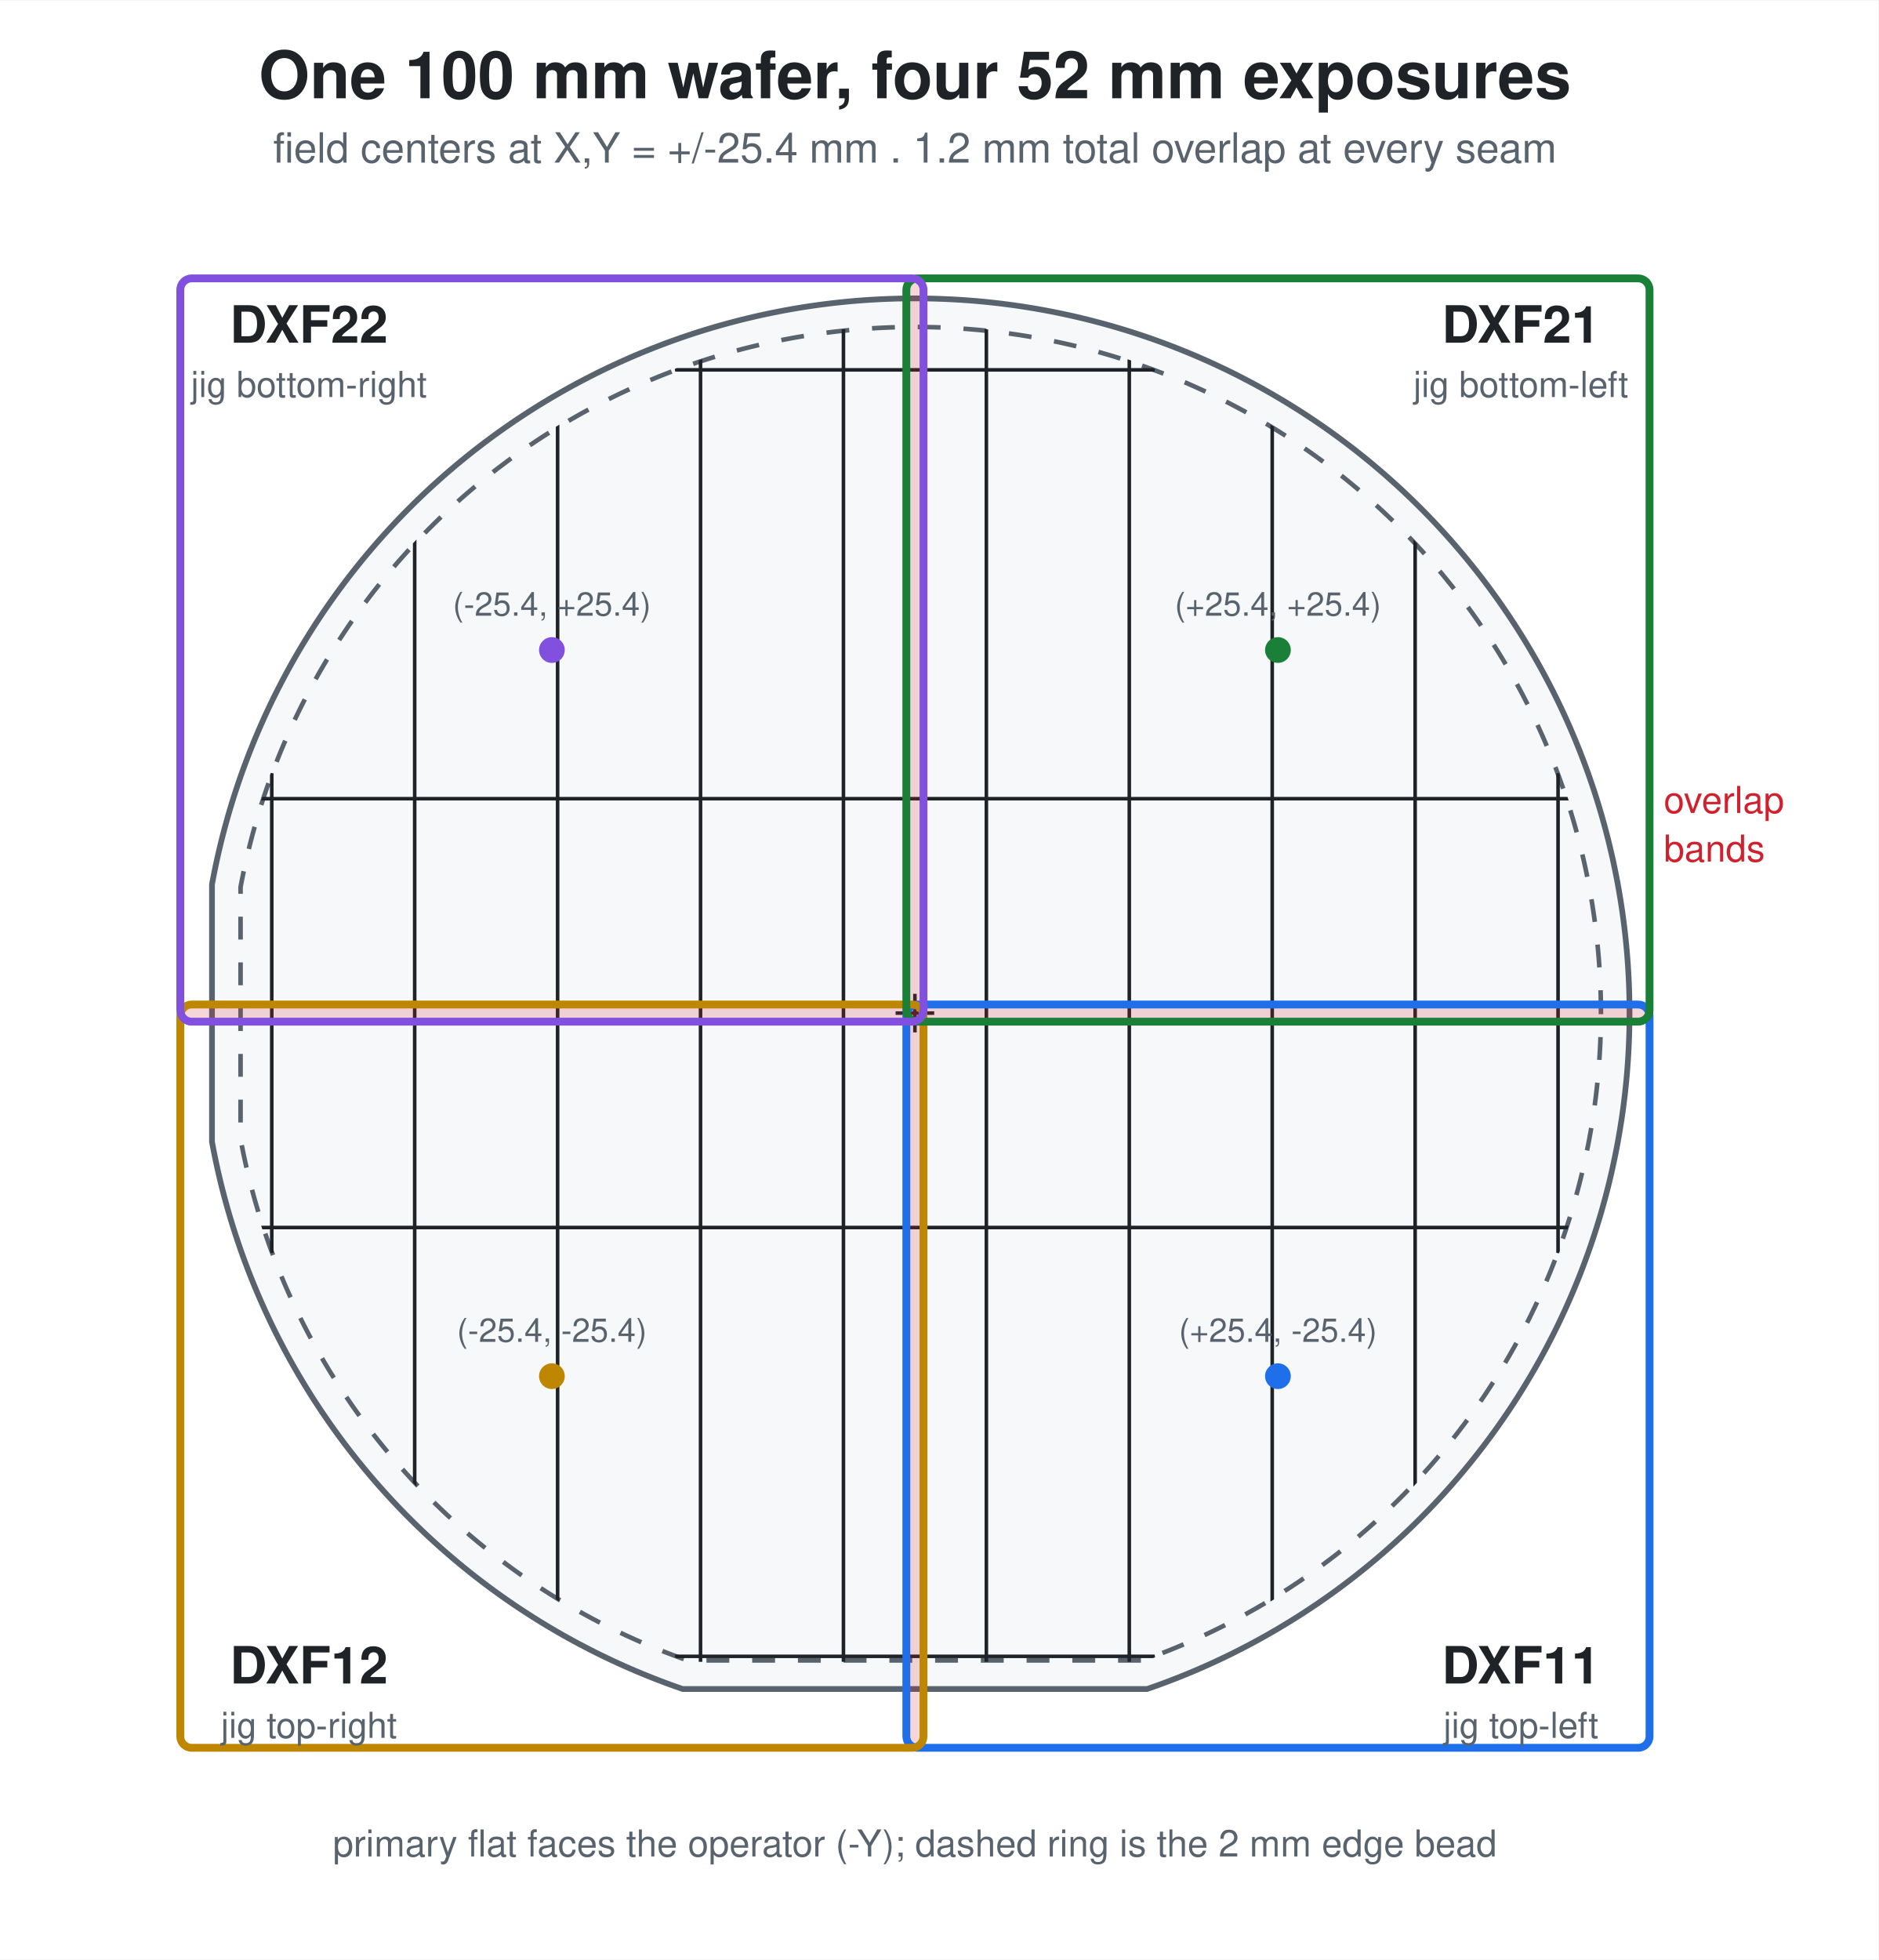
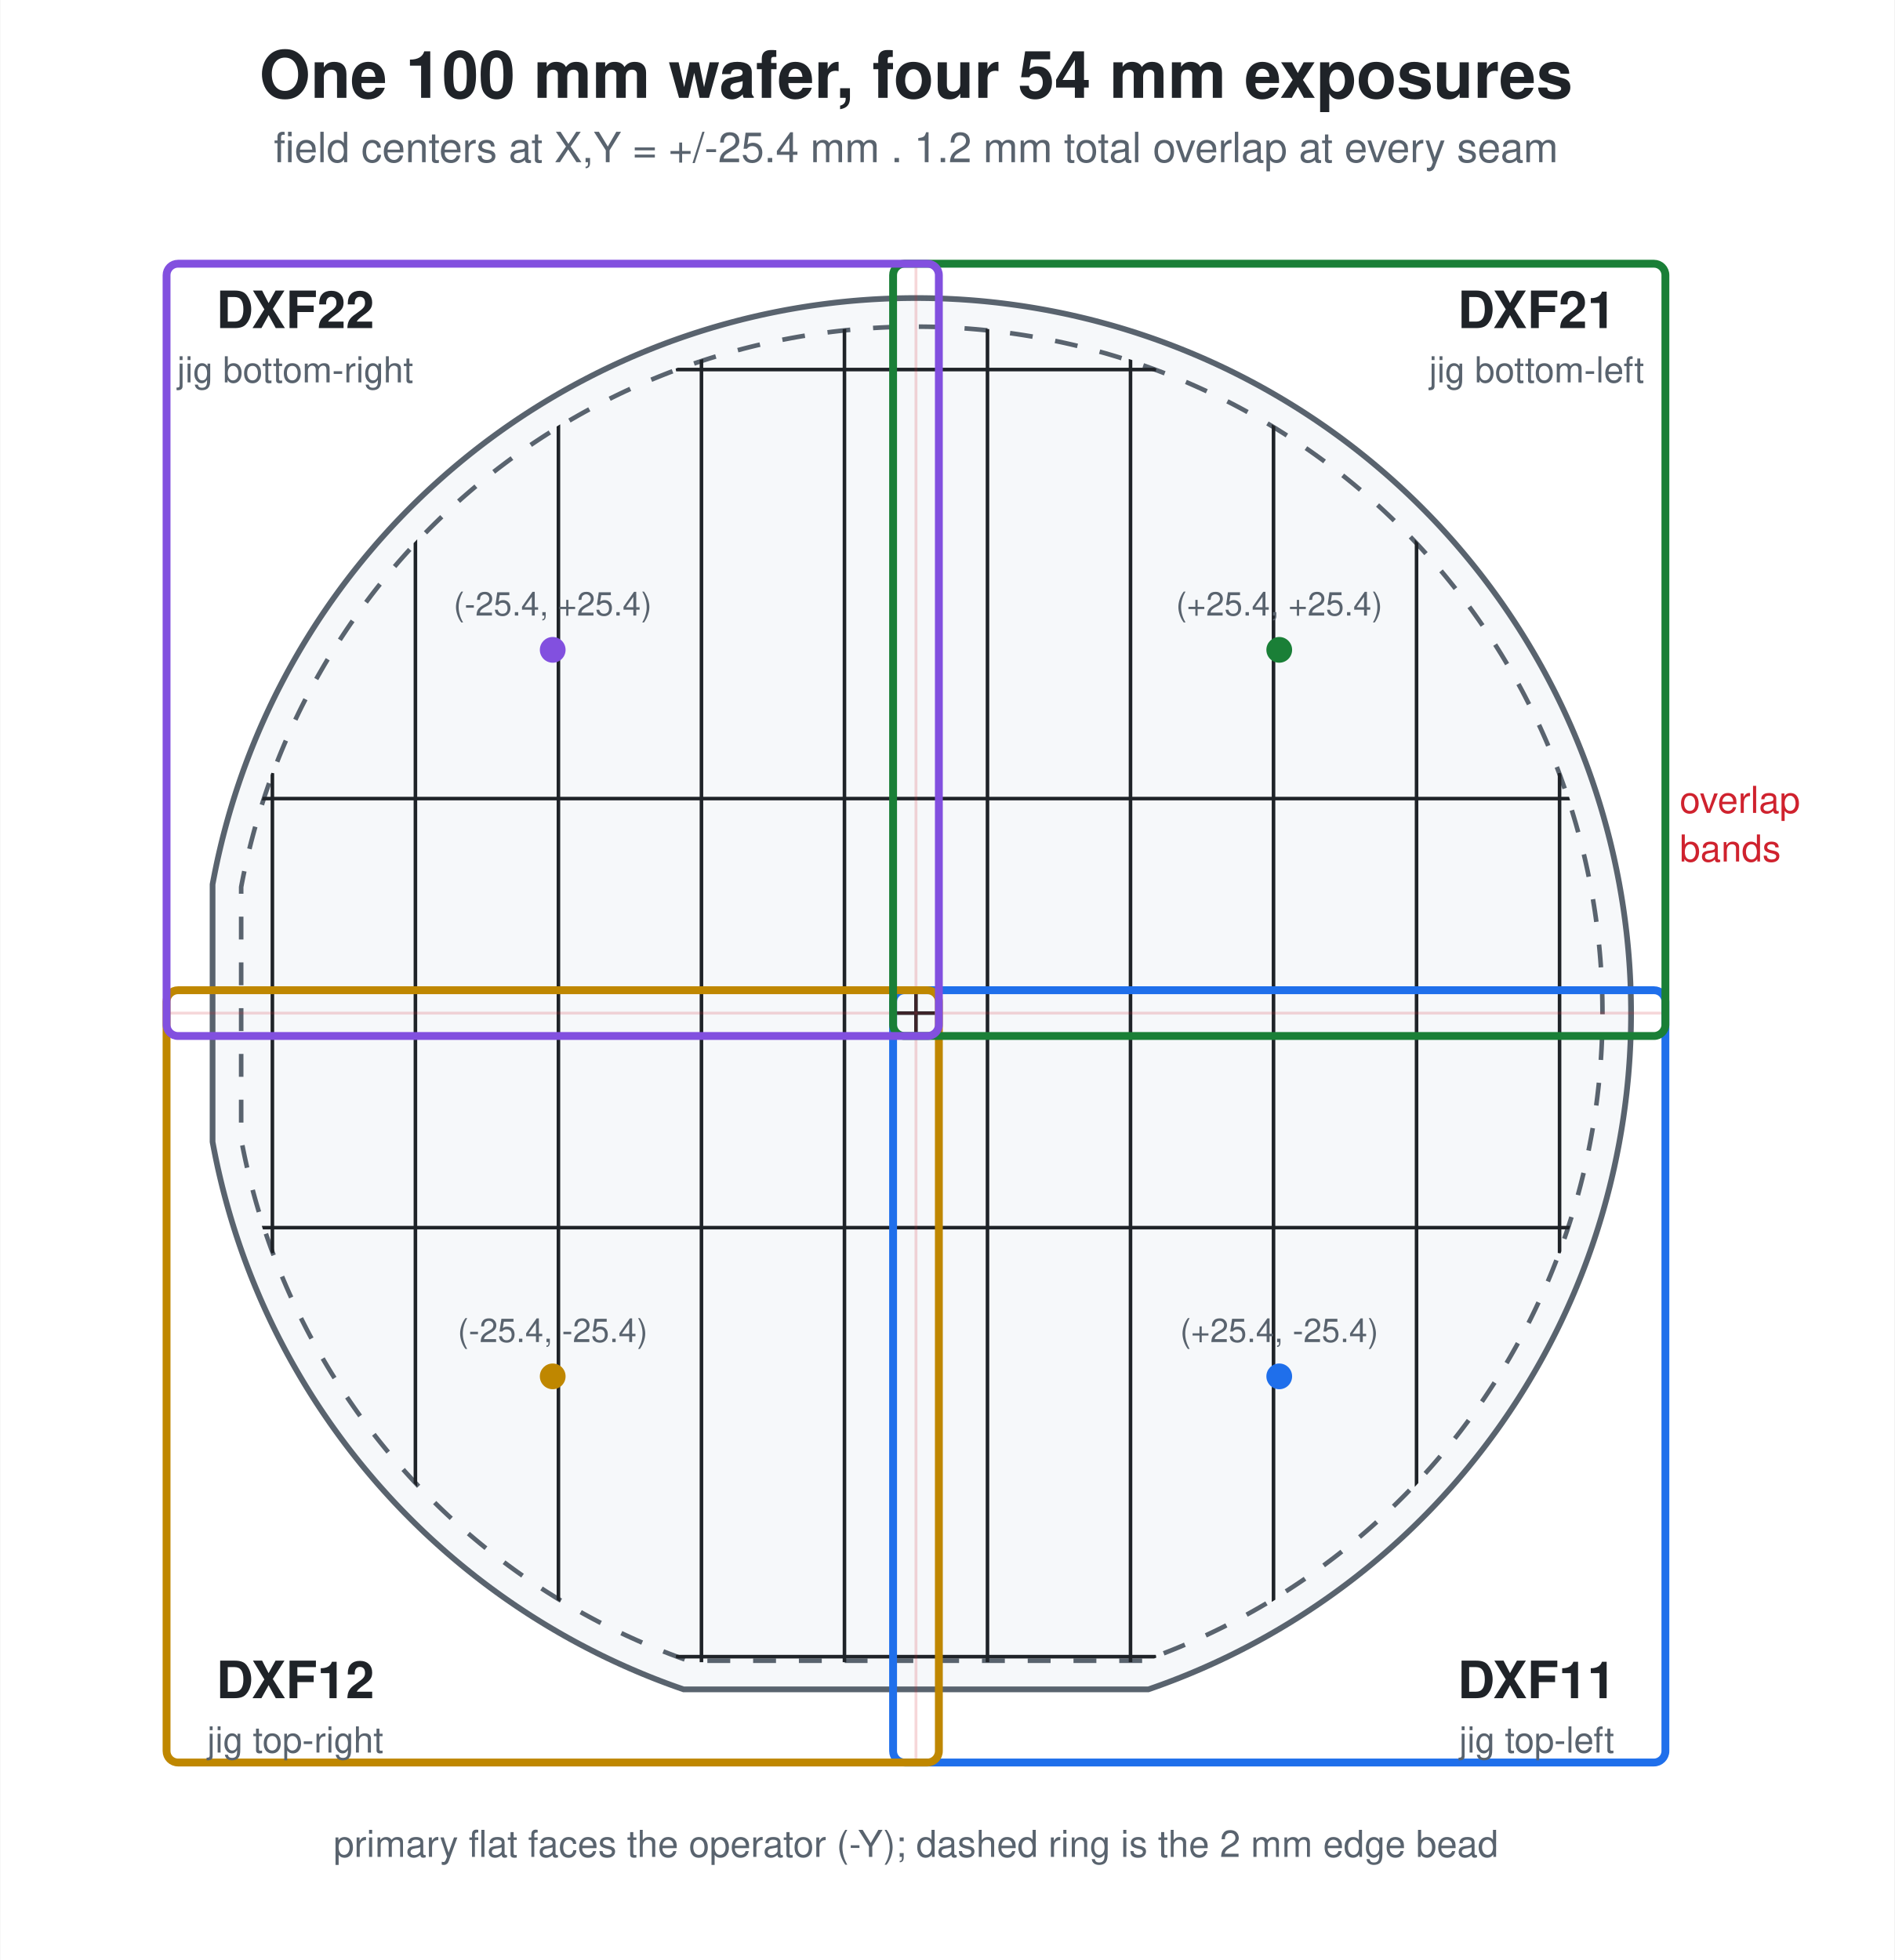
- <svg xmlns="http://www.w3.org/2000/svg" width="900" height="939" viewBox="-64.015 -70.840 131.425 137.050" role="img">
+ <svg xmlns="http://www.w3.org/2000/svg" width="900" height="931" viewBox="-64.015 -70.840 132.425 137.050" role="img">
  <style>
    .bg { fill: #ffffff; }
    text { font-family: ui-sans-serif, -apple-system, "Segoe UI", Helvetica, sans-serif; }
    .ink { fill: #1f2328; }
    .muted { fill: #59636e; }
    .warn { fill: #cf222e; }
    .s-ink { stroke: #1f2328; fill: none; }
    .s-muted { stroke: #59636e; fill: none; }
    .s-warn { stroke: #cf222e; fill: none; }
    .wafer { fill: #f6f8fa; stroke: #59636e; }
    .safe { fill: none; stroke: #59636e; stroke-dasharray: 1.6 1.6; }
    .cut { fill: #1f2328; stroke: #1f2328; }
    .overlap { fill: #cf222e; opacity: 0.18; stroke: none; }
    .anchor { fill: #cf222e; }
    .hole { fill: #ffffff; stroke: #8c959f; }
    .plate { fill: #1f6feb; opacity: 0.09; stroke: #1f6feb; }
    @media (prefers-color-scheme: dark) {
      .bg { fill: #0d1117; }
      .ink { fill: #e6edf3; }
      .muted { fill: #9198a1; }
      .warn { fill: #ff7b72; }
      .s-ink { stroke: #e6edf3; }
      .s-muted { stroke: #9198a1; }
      .s-warn { stroke: #ff7b72; }
      .wafer { fill: #161b22; stroke: #9198a1; }
      .safe { stroke: #9198a1; }
      .cut { fill: #e6edf3; stroke: #e6edf3; }
      .hole { fill: #0d1117; stroke: #6e7681; }
      .anchor { fill: #ff7b72; }
    }
  </style>
  <defs>
    <marker id="arrow" viewBox="0 0 10 10" refX="9" refY="5" markerWidth="6" markerHeight="6" orient="auto-start-reverse">
      <path d="M 0 0 L 10 5 L 0 10 z" class="ink" />
    </marker>
  </defs>
-   <rect class="bg" x="-64.015" y="-70.840" width="131.425" height="137.050" />
+   <rect class="bg" x="-64.015" y="-70.840" width="132.425" height="137.050" />
  <g transform="scale(1,-1)">
    <polygon class="wafer" points="50,0 49.998,0.436 49.992,0.873 49.983,1.309 49.969,1.745 49.952,2.181 49.931,2.617 49.907,3.052 49.878,3.488 49.846,3.923 49.81,4.358 49.77,4.792 49.726,5.226 49.679,5.66 49.627,6.093 49.572,6.526 49.513,6.959 49.451,7.391 49.384,7.822 49.314,8.252 49.24,8.682 49.163,9.112 49.081,9.54 48.996,9.968 48.907,10.396 48.815,10.822 48.718,11.248 48.618,11.672 48.515,12.096 48.407,12.519 48.296,12.941 48.181,13.362 48.063,13.782 47.941,14.201 47.815,14.619 47.686,15.035 47.553,15.451 47.416,15.865 47.276,16.278 47.132,16.69 46.985,17.101 46.834,17.51 46.679,17.918 46.521,18.325 46.359,18.73 46.194,19.134 46.025,19.537 45.853,19.938 45.677,20.337 45.498,20.735 45.315,21.131 45.129,21.526 44.94,21.919 44.747,22.31 44.55,22.7 44.35,23.087 44.147,23.474 43.941,23.858 43.731,24.241 43.518,24.621 43.301,25 43.081,25.377 42.858,25.752 42.632,26.125 42.402,26.496 42.17,26.865 41.934,27.232 41.694,27.597 41.452,27.96 41.206,28.32 40.958,28.679 40.706,29.035 40.451,29.389 40.193,29.741 39.932,30.091 39.668,30.438 39.401,30.783 39.13,31.126 38.857,31.466 38.581,31.804 38.302,32.139 38.02,32.472 37.736,32.803 37.448,33.131 37.157,33.456 36.864,33.779 36.568,34.1 36.269,34.418 35.967,34.733 35.663,35.045 35.355,35.355 35.045,35.663 34.733,35.967 34.418,36.269 34.1,36.568 33.779,36.864 33.456,37.157 33.131,37.448 32.803,37.736 32.472,38.02 32.139,38.302 31.804,38.581 31.466,38.857 31.126,39.13 30.783,39.401 30.438,39.668 30.091,39.932 29.741,40.193 29.389,40.451 29.035,40.706 28.679,40.958 28.32,41.206 27.96,41.452 27.597,41.694 27.232,41.934 26.865,42.17 26.496,42.402 26.125,42.632 25.752,42.858 25.377,43.081 25,43.301 24.621,43.518 24.241,43.731 23.858,43.941 23.474,44.147 23.087,44.35 22.7,44.55 22.31,44.747 21.919,44.94 21.526,45.129 21.131,45.315 20.735,45.498 20.337,45.677 19.938,45.853 19.537,46.025 19.134,46.194 18.73,46.359 18.325,46.521 17.918,46.679 17.51,46.834 17.101,46.985 16.69,47.132 16.278,47.276 15.865,47.416 15.451,47.553 15.035,47.686 14.619,47.815 14.201,47.941 13.782,48.063 13.362,48.181 12.941,48.296 12.519,48.407 12.096,48.515 11.672,48.618 11.248,48.718 10.822,48.815 10.396,48.907 9.968,48.996 9.54,49.081 9.112,49.163 8.682,49.24 8.252,49.314 7.822,49.384 7.391,49.451 6.959,49.513 6.526,49.572 6.093,49.627 5.66,49.679 5.226,49.726 4.792,49.77 4.358,49.81 3.923,49.846 3.488,49.878 3.052,49.907 2.617,49.931 2.181,49.952 1.745,49.969 1.309,49.983 0.873,49.992 0.436,49.998 0,50 -0.436,49.998 -0.873,49.992 -1.309,49.983 -1.745,49.969 -2.181,49.952 -2.617,49.931 -3.052,49.907 -3.488,49.878 -3.923,49.846 -4.358,49.81 -4.792,49.77 -5.226,49.726 -5.66,49.679 -6.093,49.627 -6.526,49.572 -6.959,49.513 -7.391,49.451 -7.822,49.384 -8.252,49.314 -8.682,49.24 -9.112,49.163 -9.54,49.081 -9.968,48.996 -10.396,48.907 -10.822,48.815 -11.248,48.718 -11.672,48.618 -12.096,48.515 -12.519,48.407 -12.941,48.296 -13.362,48.181 -13.782,48.063 -14.201,47.941 -14.619,47.815 -15.035,47.686 -15.451,47.553 -15.865,47.416 -16.278,47.276 -16.69,47.132 -17.101,46.985 -17.51,46.834 -17.918,46.679 -18.325,46.521 -18.73,46.359 -19.134,46.194 -19.537,46.025 -19.938,45.853 -20.337,45.677 -20.735,45.498 -21.131,45.315 -21.526,45.129 -21.919,44.94 -22.31,44.747 -22.7,44.55 -23.087,44.35 -23.474,44.147 -23.858,43.941 -24.241,43.731 -24.621,43.518 -25,43.301 -25.377,43.081 -25.752,42.858 -26.125,42.632 -26.496,42.402 -26.865,42.17 -27.232,41.934 -27.597,41.694 -27.96,41.452 -28.32,41.206 -28.679,40.958 -29.035,40.706 -29.389,40.451 -29.741,40.193 -30.091,39.932 -30.438,39.668 -30.783,39.401 -31.126,39.13 -31.466,38.857 -31.804,38.581 -32.139,38.302 -32.472,38.02 -32.803,37.736 -33.131,37.448 -33.456,37.157 -33.779,36.864 -34.1,36.568 -34.418,36.269 -34.733,35.967 -35.045,35.663 -35.355,35.355 -35.663,35.045 -35.967,34.733 -36.269,34.418 -36.568,34.1 -36.864,33.779 -37.157,33.456 -37.448,33.131 -37.736,32.803 -38.02,32.472 -38.302,32.139 -38.581,31.804 -38.857,31.466 -39.13,31.126 -39.401,30.783 -39.668,30.438 -39.932,30.091 -40.193,29.741 -40.451,29.389 -40.706,29.035 -40.958,28.679 -41.206,28.32 -41.452,27.96 -41.694,27.597 -41.934,27.232 -42.17,26.865 -42.402,26.496 -42.632,26.125 -42.858,25.752 -43.081,25.377 -43.301,25 -43.518,24.621 -43.731,24.241 -43.941,23.858 -44.147,23.474 -44.35,23.087 -44.55,22.7 -44.747,22.31 -44.94,21.919 -45.129,21.526 -45.315,21.131 -45.498,20.735 -45.677,20.337 -45.853,19.938 -46.025,19.537 -46.194,19.134 -46.359,18.73 -46.521,18.325 -46.679,17.918 -46.834,17.51 -46.985,17.101 -47.132,16.69 -47.276,16.278 -47.416,15.865 -47.553,15.451 -47.686,15.035 -47.815,14.619 -47.941,14.201 -48.063,13.782 -48.181,13.362 -48.296,12.941 -48.407,12.519 -48.515,12.096 -48.618,11.672 -48.718,11.248 -48.815,10.822 -48.907,10.396 -48.996,9.968 -49.081,9.54 -49.163,9.112 -49.183,8.998 -49.183,-8.998 -49.163,-9.112 -49.081,-9.54 -48.996,-9.968 -48.907,-10.396 -48.815,-10.822 -48.718,-11.248 -48.618,-11.672 -48.515,-12.096 -48.407,-12.519 -48.296,-12.941 -48.181,-13.362 -48.063,-13.782 -47.941,-14.201 -47.815,-14.619 -47.686,-15.035 -47.553,-15.451 -47.416,-15.865 -47.276,-16.278 -47.132,-16.69 -46.985,-17.101 -46.834,-17.51 -46.679,-17.918 -46.521,-18.325 -46.359,-18.73 -46.194,-19.134 -46.025,-19.537 -45.853,-19.938 -45.677,-20.337 -45.498,-20.735 -45.315,-21.131 -45.129,-21.526 -44.94,-21.919 -44.747,-22.31 -44.55,-22.7 -44.35,-23.087 -44.147,-23.474 -43.941,-23.858 -43.731,-24.241 -43.518,-24.621 -43.301,-25 -43.081,-25.377 -42.858,-25.752 -42.632,-26.125 -42.402,-26.496 -42.17,-26.865 -41.934,-27.232 -41.694,-27.597 -41.452,-27.96 -41.206,-28.32 -40.958,-28.679 -40.706,-29.035 -40.451,-29.389 -40.193,-29.741 -39.932,-30.091 -39.668,-30.438 -39.401,-30.783 -39.13,-31.126 -38.857,-31.466 -38.581,-31.804 -38.302,-32.139 -38.02,-32.472 -37.736,-32.803 -37.448,-33.131 -37.157,-33.456 -36.864,-33.779 -36.568,-34.1 -36.269,-34.418 -35.967,-34.733 -35.663,-35.045 -35.355,-35.355 -35.045,-35.663 -34.733,-35.967 -34.418,-36.269 -34.1,-36.568 -33.779,-36.864 -33.456,-37.157 -33.131,-37.448 -32.803,-37.736 -32.472,-38.02 -32.139,-38.302 -31.804,-38.581 -31.466,-38.857 -31.126,-39.13 -30.783,-39.401 -30.438,-39.668 -30.091,-39.932 -29.741,-40.193 -29.389,-40.451 -29.035,-40.706 -28.679,-40.958 -28.32,-41.206 -27.96,-41.452 -27.597,-41.694 -27.232,-41.934 -26.865,-42.17 -26.496,-42.402 -26.125,-42.632 -25.752,-42.858 -25.377,-43.081 -25,-43.301 -24.621,-43.518 -24.241,-43.731 -23.858,-43.941 -23.474,-44.147 -23.087,-44.35 -22.7,-44.55 -22.31,-44.747 -21.919,-44.94 -21.526,-45.129 -21.131,-45.315 -20.735,-45.498 -20.337,-45.677 -19.938,-45.853 -19.537,-46.025 -19.134,-46.194 -18.73,-46.359 -18.325,-46.521 -17.918,-46.679 -17.51,-46.834 -17.101,-46.985 -16.69,-47.132 -16.278,-47.276 -16.25,-47.286 16.25,-47.286 16.278,-47.276 16.69,-47.132 17.101,-46.985 17.51,-46.834 17.918,-46.679 18.325,-46.521 18.73,-46.359 19.134,-46.194 19.537,-46.025 19.938,-45.853 20.337,-45.677 20.735,-45.498 21.131,-45.315 21.526,-45.129 21.919,-44.94 22.31,-44.747 22.7,-44.55 23.087,-44.35 23.474,-44.147 23.858,-43.941 24.241,-43.731 24.621,-43.518 25,-43.301 25.377,-43.081 25.752,-42.858 26.125,-42.632 26.496,-42.402 26.865,-42.17 27.232,-41.934 27.597,-41.694 27.96,-41.452 28.32,-41.206 28.679,-40.958 29.035,-40.706 29.389,-40.451 29.741,-40.193 30.091,-39.932 30.438,-39.668 30.783,-39.401 31.126,-39.13 31.466,-38.857 31.804,-38.581 32.139,-38.302 32.472,-38.02 32.803,-37.736 33.131,-37.448 33.456,-37.157 33.779,-36.864 34.1,-36.568 34.418,-36.269 34.733,-35.967 35.045,-35.663 35.355,-35.355 35.663,-35.045 35.967,-34.733 36.269,-34.418 36.568,-34.1 36.864,-33.779 37.157,-33.456 37.448,-33.131 37.736,-32.803 38.02,-32.472 38.302,-32.139 38.581,-31.804 38.857,-31.466 39.13,-31.126 39.401,-30.783 39.668,-30.438 39.932,-30.091 40.193,-29.741 40.451,-29.389 40.706,-29.035 40.958,-28.679 41.206,-28.32 41.452,-27.96 41.694,-27.597 41.934,-27.232 42.17,-26.865 42.402,-26.496 42.632,-26.125 42.858,-25.752 43.081,-25.377 43.301,-25 43.518,-24.621 43.731,-24.241 43.941,-23.858 44.147,-23.474 44.35,-23.087 44.55,-22.7 44.747,-22.31 44.94,-21.919 45.129,-21.526 45.315,-21.131 45.498,-20.735 45.677,-20.337 45.853,-19.938 46.025,-19.537 46.194,-19.134 46.359,-18.73 46.521,-18.325 46.679,-17.918 46.834,-17.51 46.985,-17.101 47.132,-16.69 47.276,-16.278 47.416,-15.865 47.553,-15.451 47.686,-15.035 47.815,-14.619 47.941,-14.201 48.063,-13.782 48.181,-13.362 48.296,-12.941 48.407,-12.519 48.515,-12.096 48.618,-11.672 48.718,-11.248 48.815,-10.822 48.907,-10.396 48.996,-9.968 49.081,-9.54 49.163,-9.112 49.24,-8.682 49.314,-8.252 49.384,-7.822 49.451,-7.391 49.513,-6.959 49.572,-6.526 49.627,-6.093 49.679,-5.66 49.726,-5.226 49.77,-4.792 49.81,-4.358 49.846,-3.923 49.878,-3.488 49.907,-3.052 49.931,-2.617 49.952,-2.181 49.969,-1.745 49.983,-1.309 49.992,-0.873 49.998,-0.436" stroke-width="0.4" />
    <polygon class="safe" points="48,0 47.998,0.419 47.993,0.838 47.984,1.256 47.971,1.675 47.954,2.094 47.934,2.512 47.91,2.93 47.883,3.348 47.852,3.766 47.817,4.184 47.779,4.601 47.737,5.017 47.691,5.434 47.642,5.85 47.589,6.265 47.533,6.68 47.473,7.095 47.409,7.509 47.342,7.922 47.271,8.335 47.196,8.747 47.118,9.159 47.036,9.57 46.951,9.98 46.862,10.389 46.77,10.798 46.674,11.205 46.574,11.612 46.471,12.018 46.364,12.423 46.254,12.827 46.141,13.231 46.023,13.633 45.903,14.034 45.778,14.434 45.651,14.833 45.52,15.231 45.385,15.627 45.247,16.023 45.105,16.417 44.96,16.81 44.812,17.202 44.66,17.592 44.505,17.981 44.346,18.369 44.184,18.755 44.019,19.14 43.85,19.523 43.678,19.905 43.503,20.286 43.324,20.665 43.142,21.042 42.957,21.418 42.768,21.791 42.577,22.164 42.382,22.535 42.183,22.904 41.982,23.271 41.777,23.636 41.569,24 41.358,24.362 41.144,24.722 40.927,25.08 40.706,25.436 40.483,25.79 40.256,26.143 40.026,26.493 39.794,26.841 39.558,27.188 39.319,27.532 39.078,27.874 38.833,28.214 38.585,28.552 38.334,28.887 38.081,29.221 37.825,29.552 37.565,29.881 37.303,30.207 37.038,30.532 36.77,30.854 36.499,31.174 36.226,31.491 35.95,31.806 35.671,32.118 35.389,32.428 35.105,32.736 34.818,33.041 34.528,33.344 34.236,33.644 33.941,33.941 33.644,34.236 33.344,34.528 33.041,34.818 32.736,35.105 32.428,35.389 32.118,35.671 31.806,35.95 31.491,36.226 31.174,36.499 30.854,36.77 30.532,37.038 30.207,37.303 29.881,37.565 29.552,37.825 29.221,38.081 28.887,38.334 28.552,38.585 28.214,38.833 27.874,39.078 27.532,39.319 27.188,39.558 26.841,39.794 26.493,40.026 26.143,40.256 25.79,40.483 25.436,40.706 25.08,40.927 24.722,41.144 24.362,41.358 24,41.569 23.636,41.777 23.271,41.982 22.904,42.183 22.535,42.382 22.164,42.577 21.791,42.768 21.418,42.957 21.042,43.142 20.665,43.324 20.286,43.503 19.905,43.678 19.523,43.85 19.14,44.019 18.755,44.184 18.369,44.346 17.981,44.505 17.592,44.66 17.202,44.812 16.81,44.96 16.417,45.105 16.023,45.247 15.627,45.385 15.231,45.52 14.833,45.651 14.434,45.778 14.034,45.903 13.633,46.023 13.231,46.141 12.827,46.254 12.423,46.364 12.018,46.471 11.612,46.574 11.205,46.674 10.798,46.77 10.389,46.862 9.98,46.951 9.57,47.036 9.159,47.118 8.747,47.196 8.335,47.271 7.922,47.342 7.509,47.409 7.095,47.473 6.68,47.533 6.265,47.589 5.85,47.642 5.434,47.691 5.017,47.737 4.601,47.779 4.184,47.817 3.766,47.852 3.348,47.883 2.93,47.91 2.512,47.934 2.094,47.954 1.675,47.971 1.256,47.984 0.838,47.993 0.419,47.998 0,48 -0.419,47.998 -0.838,47.993 -1.256,47.984 -1.675,47.971 -2.094,47.954 -2.512,47.934 -2.93,47.91 -3.348,47.883 -3.766,47.852 -4.184,47.817 -4.601,47.779 -5.017,47.737 -5.434,47.691 -5.85,47.642 -6.265,47.589 -6.68,47.533 -7.095,47.473 -7.509,47.409 -7.922,47.342 -8.335,47.271 -8.747,47.196 -9.159,47.118 -9.57,47.036 -9.98,46.951 -10.389,46.862 -10.798,46.77 -11.205,46.674 -11.612,46.574 -12.018,46.471 -12.423,46.364 -12.827,46.254 -13.231,46.141 -13.633,46.023 -14.034,45.903 -14.434,45.778 -14.833,45.651 -15.231,45.52 -15.627,45.385 -16.023,45.247 -16.417,45.105 -16.81,44.96 -17.202,44.812 -17.592,44.66 -17.981,44.505 -18.369,44.346 -18.755,44.184 -19.14,44.019 -19.523,43.85 -19.905,43.678 -20.286,43.503 -20.665,43.324 -21.042,43.142 -21.418,42.957 -21.791,42.768 -22.164,42.577 -22.535,42.382 -22.904,42.183 -23.271,41.982 -23.636,41.777 -24,41.569 -24.362,41.358 -24.722,41.144 -25.08,40.927 -25.436,40.706 -25.79,40.483 -26.143,40.256 -26.493,40.026 -26.841,39.794 -27.188,39.558 -27.532,39.319 -27.874,39.078 -28.214,38.833 -28.552,38.585 -28.887,38.334 -29.221,38.081 -29.552,37.825 -29.881,37.565 -30.207,37.303 -30.532,37.038 -30.854,36.77 -31.174,36.499 -31.491,36.226 -31.806,35.95 -32.118,35.671 -32.428,35.389 -32.736,35.105 -33.041,34.818 -33.344,34.528 -33.644,34.236 -33.941,33.941 -34.236,33.644 -34.528,33.344 -34.818,33.041 -35.105,32.736 -35.389,32.428 -35.671,32.118 -35.95,31.806 -36.226,31.491 -36.499,31.174 -36.77,30.854 -37.038,30.532 -37.303,30.207 -37.565,29.881 -37.825,29.552 -38.081,29.221 -38.334,28.887 -38.585,28.552 -38.833,28.214 -39.078,27.874 -39.319,27.532 -39.558,27.188 -39.794,26.841 -40.026,26.493 -40.256,26.143 -40.483,25.79 -40.706,25.436 -40.927,25.08 -41.144,24.722 -41.358,24.362 -41.569,24 -41.777,23.636 -41.982,23.271 -42.183,22.904 -42.382,22.535 -42.577,22.164 -42.768,21.791 -42.957,21.418 -43.142,21.042 -43.324,20.665 -43.503,20.286 -43.678,19.905 -43.85,19.523 -44.019,19.14 -44.184,18.755 -44.346,18.369 -44.505,17.981 -44.66,17.592 -44.812,17.202 -44.96,16.81 -45.105,16.417 -45.247,16.023 -45.385,15.627 -45.52,15.231 -45.651,14.833 -45.778,14.434 -45.903,14.034 -46.023,13.633 -46.141,13.231 -46.254,12.827 -46.364,12.423 -46.471,12.018 -46.574,11.612 -46.674,11.205 -46.77,10.798 -46.862,10.389 -46.951,9.98 -47.036,9.57 -47.118,9.159 -47.183,8.815 -47.183,-8.815 -47.118,-9.159 -47.036,-9.57 -46.951,-9.98 -46.862,-10.389 -46.77,-10.798 -46.674,-11.205 -46.574,-11.612 -46.471,-12.018 -46.364,-12.423 -46.254,-12.827 -46.141,-13.231 -46.023,-13.633 -45.903,-14.034 -45.778,-14.434 -45.651,-14.833 -45.52,-15.231 -45.385,-15.627 -45.247,-16.023 -45.105,-16.417 -44.96,-16.81 -44.812,-17.202 -44.66,-17.592 -44.505,-17.981 -44.346,-18.369 -44.184,-18.755 -44.019,-19.14 -43.85,-19.523 -43.678,-19.905 -43.503,-20.286 -43.324,-20.665 -43.142,-21.042 -42.957,-21.418 -42.768,-21.791 -42.577,-22.164 -42.382,-22.535 -42.183,-22.904 -41.982,-23.271 -41.777,-23.636 -41.569,-24 -41.358,-24.362 -41.144,-24.722 -40.927,-25.08 -40.706,-25.436 -40.483,-25.79 -40.256,-26.143 -40.026,-26.493 -39.794,-26.841 -39.558,-27.188 -39.319,-27.532 -39.078,-27.874 -38.833,-28.214 -38.585,-28.552 -38.334,-28.887 -38.081,-29.221 -37.825,-29.552 -37.565,-29.881 -37.303,-30.207 -37.038,-30.532 -36.77,-30.854 -36.499,-31.174 -36.226,-31.491 -35.95,-31.806 -35.671,-32.118 -35.389,-32.428 -35.105,-32.736 -34.818,-33.041 -34.528,-33.344 -34.236,-33.644 -33.941,-33.941 -33.644,-34.236 -33.344,-34.528 -33.041,-34.818 -32.736,-35.105 -32.428,-35.389 -32.118,-35.671 -31.806,-35.95 -31.491,-36.226 -31.174,-36.499 -30.854,-36.77 -30.532,-37.038 -30.207,-37.303 -29.881,-37.565 -29.552,-37.825 -29.221,-38.081 -28.887,-38.334 -28.552,-38.585 -28.214,-38.833 -27.874,-39.078 -27.532,-39.319 -27.188,-39.558 -26.841,-39.794 -26.493,-40.026 -26.143,-40.256 -25.79,-40.483 -25.436,-40.706 -25.08,-40.927 -24.722,-41.144 -24.362,-41.358 -24,-41.569 -23.636,-41.777 -23.271,-41.982 -22.904,-42.183 -22.535,-42.382 -22.164,-42.577 -21.791,-42.768 -21.418,-42.957 -21.042,-43.142 -20.665,-43.324 -20.286,-43.503 -19.905,-43.678 -19.523,-43.85 -19.14,-44.019 -18.755,-44.184 -18.369,-44.346 -17.981,-44.505 -17.592,-44.66 -17.202,-44.812 -16.81,-44.96 -16.417,-45.105 -16.023,-45.247 -15.911,-45.286 15.911,-45.286 16.023,-45.247 16.417,-45.105 16.81,-44.96 17.202,-44.812 17.592,-44.66 17.981,-44.505 18.369,-44.346 18.755,-44.184 19.14,-44.019 19.523,-43.85 19.905,-43.678 20.286,-43.503 20.665,-43.324 21.042,-43.142 21.418,-42.957 21.791,-42.768 22.164,-42.577 22.535,-42.382 22.904,-42.183 23.271,-41.982 23.636,-41.777 24,-41.569 24.362,-41.358 24.722,-41.144 25.08,-40.927 25.436,-40.706 25.79,-40.483 26.143,-40.256 26.493,-40.026 26.841,-39.794 27.188,-39.558 27.532,-39.319 27.874,-39.078 28.214,-38.833 28.552,-38.585 28.887,-38.334 29.221,-38.081 29.552,-37.825 29.881,-37.565 30.207,-37.303 30.532,-37.038 30.854,-36.77 31.174,-36.499 31.491,-36.226 31.806,-35.95 32.118,-35.671 32.428,-35.389 32.736,-35.105 33.041,-34.818 33.344,-34.528 33.644,-34.236 33.941,-33.941 34.236,-33.644 34.528,-33.344 34.818,-33.041 35.105,-32.736 35.389,-32.428 35.671,-32.118 35.95,-31.806 36.226,-31.491 36.499,-31.174 36.77,-30.854 37.038,-30.532 37.303,-30.207 37.565,-29.881 37.825,-29.552 38.081,-29.221 38.334,-28.887 38.585,-28.552 38.833,-28.214 39.078,-27.874 39.319,-27.532 39.558,-27.188 39.794,-26.841 40.026,-26.493 40.256,-26.143 40.483,-25.79 40.706,-25.436 40.927,-25.08 41.144,-24.722 41.358,-24.362 41.569,-24 41.777,-23.636 41.982,-23.271 42.183,-22.904 42.382,-22.535 42.577,-22.164 42.768,-21.791 42.957,-21.418 43.142,-21.042 43.324,-20.665 43.503,-20.286 43.678,-19.905 43.85,-19.523 44.019,-19.14 44.184,-18.755 44.346,-18.369 44.505,-17.981 44.66,-17.592 44.812,-17.202 44.96,-16.81 45.105,-16.417 45.247,-16.023 45.385,-15.627 45.52,-15.231 45.651,-14.833 45.778,-14.434 45.903,-14.034 46.023,-13.633 46.141,-13.231 46.254,-12.827 46.364,-12.423 46.471,-12.018 46.574,-11.612 46.674,-11.205 46.77,-10.798 46.862,-10.389 46.951,-9.98 47.036,-9.57 47.118,-9.159 47.196,-8.747 47.271,-8.335 47.342,-7.922 47.409,-7.509 47.473,-7.095 47.533,-6.68 47.589,-6.265 47.642,-5.85 47.691,-5.434 47.737,-5.017 47.779,-4.601 47.817,-4.184 47.852,-3.766 47.883,-3.348 47.91,-2.93 47.934,-2.512 47.954,-2.094 47.971,-1.675 47.984,-1.256 47.993,-0.838 47.998,-0.419" stroke-width="0.32" />
    <polygon class="cut" points="-16.636,-45.025 -16.724,-44.992 -16.77,-44.975 16.77,-44.975 16.724,-44.992 16.636,-45.025" stroke-width="0.2" />
    <polygon class="cut" points="-45.588,-15.025 -45.604,-14.975 45.604,-14.975 45.588,-15.025" stroke-width="0.2" />
    <polygon class="cut" points="-0.025,-1.25 -0.025,-0.025 -1.25,-0.025 -1.25,0.025 -0.025,0.025 -0.025,1.25 0.025,1.25 0.025,0.025 1.25,0.025 1.25,-0.025 0.025,-0.025 0.025,-1.25" stroke-width="0.2" />
    <polygon class="cut" points="-45.604,14.975 -45.588,15.025 45.588,15.025 45.604,14.975" stroke-width="0.2" />
    <polygon class="cut" points="-16.77,44.975 -16.724,44.992 -16.636,45.025 16.636,45.025 16.724,44.992 16.77,44.975" stroke-width="0.2" />
    <polygon class="cut" points="-44.975,-16.77 -44.992,-16.724 -45.025,-16.636 -45.025,16.636 -44.992,16.724 -44.975,16.77" stroke-width="0.2" />
    <polygon class="cut" points="44.975,-16.77 44.975,16.77 44.992,16.724 45.025,16.636 45.025,-16.636 44.992,-16.724" stroke-width="0.2" />
    <polygon class="cut" points="-34.975,-32.875 -35.025,-32.821 -35.025,32.821 -34.975,32.875" stroke-width="0.2" />
    <polygon class="cut" points="34.975,-32.875 34.975,32.875 35.025,32.821 35.025,-32.821" stroke-width="0.2" />
    <polygon class="cut" points="-24.975,-40.991 -25.025,-40.96 -25.025,40.96 -24.975,40.991" stroke-width="0.2" />
    <polygon class="cut" points="24.975,-40.991 24.975,40.991 25.025,40.96 25.025,-40.96" stroke-width="0.2" />
    <polygon class="cut" points="-15.025,-45.286 -15.025,45.588 -14.975,45.604 -14.975,-45.286" stroke-width="0.2" />
    <polygon class="cut" points="14.975,-45.286 14.975,45.604 15.025,45.588 15.025,-45.286" stroke-width="0.2" />
    <polygon class="cut" points="-5.025,-45.286 -5.025,47.736 -4.998,47.739 -4.975,47.742 -4.975,-45.286" stroke-width="0.2" />
    <polygon class="cut" points="4.975,-45.286 4.975,47.742 4.998,47.739 5.025,47.736 5.025,-45.286" stroke-width="0.2" />
-     <rect class="overlap" x="-0.6" y="-51.4" width="1.2" height="102.8" />
-     <rect class="overlap" x="-51.4" y="-0.6" width="102.8" height="1.2" />
-     <rect class="" x="-0.6" y="-51.4" width="52" height="52" fill="none" stroke="#1f6feb" stroke-width="0.55" rx="0.8" />
+     <rect class="overlap" x="-0.1" y="-52.4" width="0.2" height="104.8" />
+     <rect class="overlap" x="-52.4" y="-0.1" width="104.8" height="0.2" />
+     <rect class="" x="-1.6" y="-52.4" width="54" height="54" fill="none" stroke="#1f6feb" stroke-width="0.55" rx="0.8" />
    <circle class="" cx="25.4" cy="-25.4" r="0.9" fill="#1f6feb" />
-     <rect class="" x="-51.4" y="-51.4" width="52" height="52" fill="none" stroke="#bf8700" stroke-width="0.55" rx="0.8" />
+     <rect class="" x="-52.4" y="-52.4" width="54" height="54" fill="none" stroke="#bf8700" stroke-width="0.55" rx="0.8" />
    <circle class="" cx="-25.4" cy="-25.4" r="0.9" fill="#bf8700" />
-     <rect class="" x="-0.6" y="-0.6" width="52" height="52" fill="none" stroke="#1a7f37" stroke-width="0.55" rx="0.8" />
+     <rect class="" x="-1.6" y="-1.6" width="54" height="54" fill="none" stroke="#1a7f37" stroke-width="0.55" rx="0.8" />
    <circle class="" cx="25.4" cy="25.4" r="0.9" fill="#1a7f37" />
-     <rect class="" x="-51.4" y="-0.6" width="52" height="52" fill="none" stroke="#8250df" stroke-width="0.55" rx="0.8" />
+     <rect class="" x="-52.4" y="-1.6" width="54" height="54" fill="none" stroke="#8250df" stroke-width="0.55" rx="0.8" />
    <circle class="" cx="-25.4" cy="25.4" r="0.9" fill="#8250df" />
  </g>
-   <text class="ink" x="42.400" y="46.900" font-size="3.6" text-anchor="middle" font-weight="600" fill="#1f6feb">DXF11</text>
-   <text class="muted" x="42.400" y="50.700" font-size="2.5" text-anchor="middle">jig top-left</text>
+   <text class="ink" x="43.400" y="47.900" font-size="3.6" text-anchor="middle" font-weight="600" fill="#1f6feb">DXF11</text>
+   <text class="muted" x="43.400" y="51.700" font-size="2.5" text-anchor="middle">jig top-left</text>
  <text class="muted" x="25.400" y="23.000" font-size="2.3" text-anchor="middle">(+25.4, -25.4)</text>
-   <text class="ink" x="-42.400" y="46.900" font-size="3.6" text-anchor="middle" font-weight="600" fill="#bf8700">DXF12</text>
-   <text class="muted" x="-42.400" y="50.700" font-size="2.5" text-anchor="middle">jig top-right</text>
+   <text class="ink" x="-43.400" y="47.900" font-size="3.6" text-anchor="middle" font-weight="600" fill="#bf8700">DXF12</text>
+   <text class="muted" x="-43.400" y="51.700" font-size="2.5" text-anchor="middle">jig top-right</text>
  <text class="muted" x="-25.400" y="23.000" font-size="2.3" text-anchor="middle">(-25.4, -25.4)</text>
-   <text class="ink" x="42.400" y="-46.900" font-size="3.6" text-anchor="middle" font-weight="600" fill="#1a7f37">DXF21</text>
-   <text class="muted" x="42.400" y="-43.100" font-size="2.5" text-anchor="middle">jig bottom-left</text>
+   <text class="ink" x="43.400" y="-47.900" font-size="3.6" text-anchor="middle" font-weight="600" fill="#1a7f37">DXF21</text>
+   <text class="muted" x="43.400" y="-44.100" font-size="2.5" text-anchor="middle">jig bottom-left</text>
  <text class="muted" x="25.400" y="-27.800" font-size="2.3" text-anchor="middle">(+25.4, +25.4)</text>
-   <text class="ink" x="-42.400" y="-46.900" font-size="3.6" text-anchor="middle" font-weight="600" fill="#8250df">DXF22</text>
-   <text class="muted" x="-42.400" y="-43.100" font-size="2.5" text-anchor="middle">jig bottom-right</text>
+   <text class="ink" x="-43.400" y="-47.900" font-size="3.6" text-anchor="middle" font-weight="600" fill="#8250df">DXF22</text>
+   <text class="muted" x="-43.400" y="-44.100" font-size="2.5" text-anchor="middle">jig bottom-right</text>
  <text class="muted" x="-25.400" y="-27.800" font-size="2.3" text-anchor="middle">(-25.4, +25.4)</text>
-   <text class="ink" x="0.000" y="-64.000" font-size="4.6" text-anchor="middle" font-weight="600">One 100 mm wafer, four 52 mm exposures</text>
+   <text class="ink" x="0.000" y="-64.000" font-size="4.6" text-anchor="middle" font-weight="600">One 100 mm wafer, four 54 mm exposures</text>
  <text class="muted" x="0.000" y="-59.500" font-size="2.9" text-anchor="middle">field centers at X,Y = +/-25.4 mm   .   1.2 mm total overlap at every seam</text>
  <text class="muted" x="0.000" y="59.000" font-size="2.6" text-anchor="middle">primary flat faces the operator (-Y);  dashed ring is the 2 mm edge bead</text>
-   <text class="warn" x="52.400" y="-14.000" font-size="2.6" text-anchor="start">overlap</text>
-   <text class="warn" x="52.400" y="-10.600" font-size="2.6" text-anchor="start">bands</text>
+   <text class="warn" x="53.400" y="-14.000" font-size="2.6" text-anchor="start">overlap</text>
+   <text class="warn" x="53.400" y="-10.600" font-size="2.6" text-anchor="start">bands</text>
</svg>
